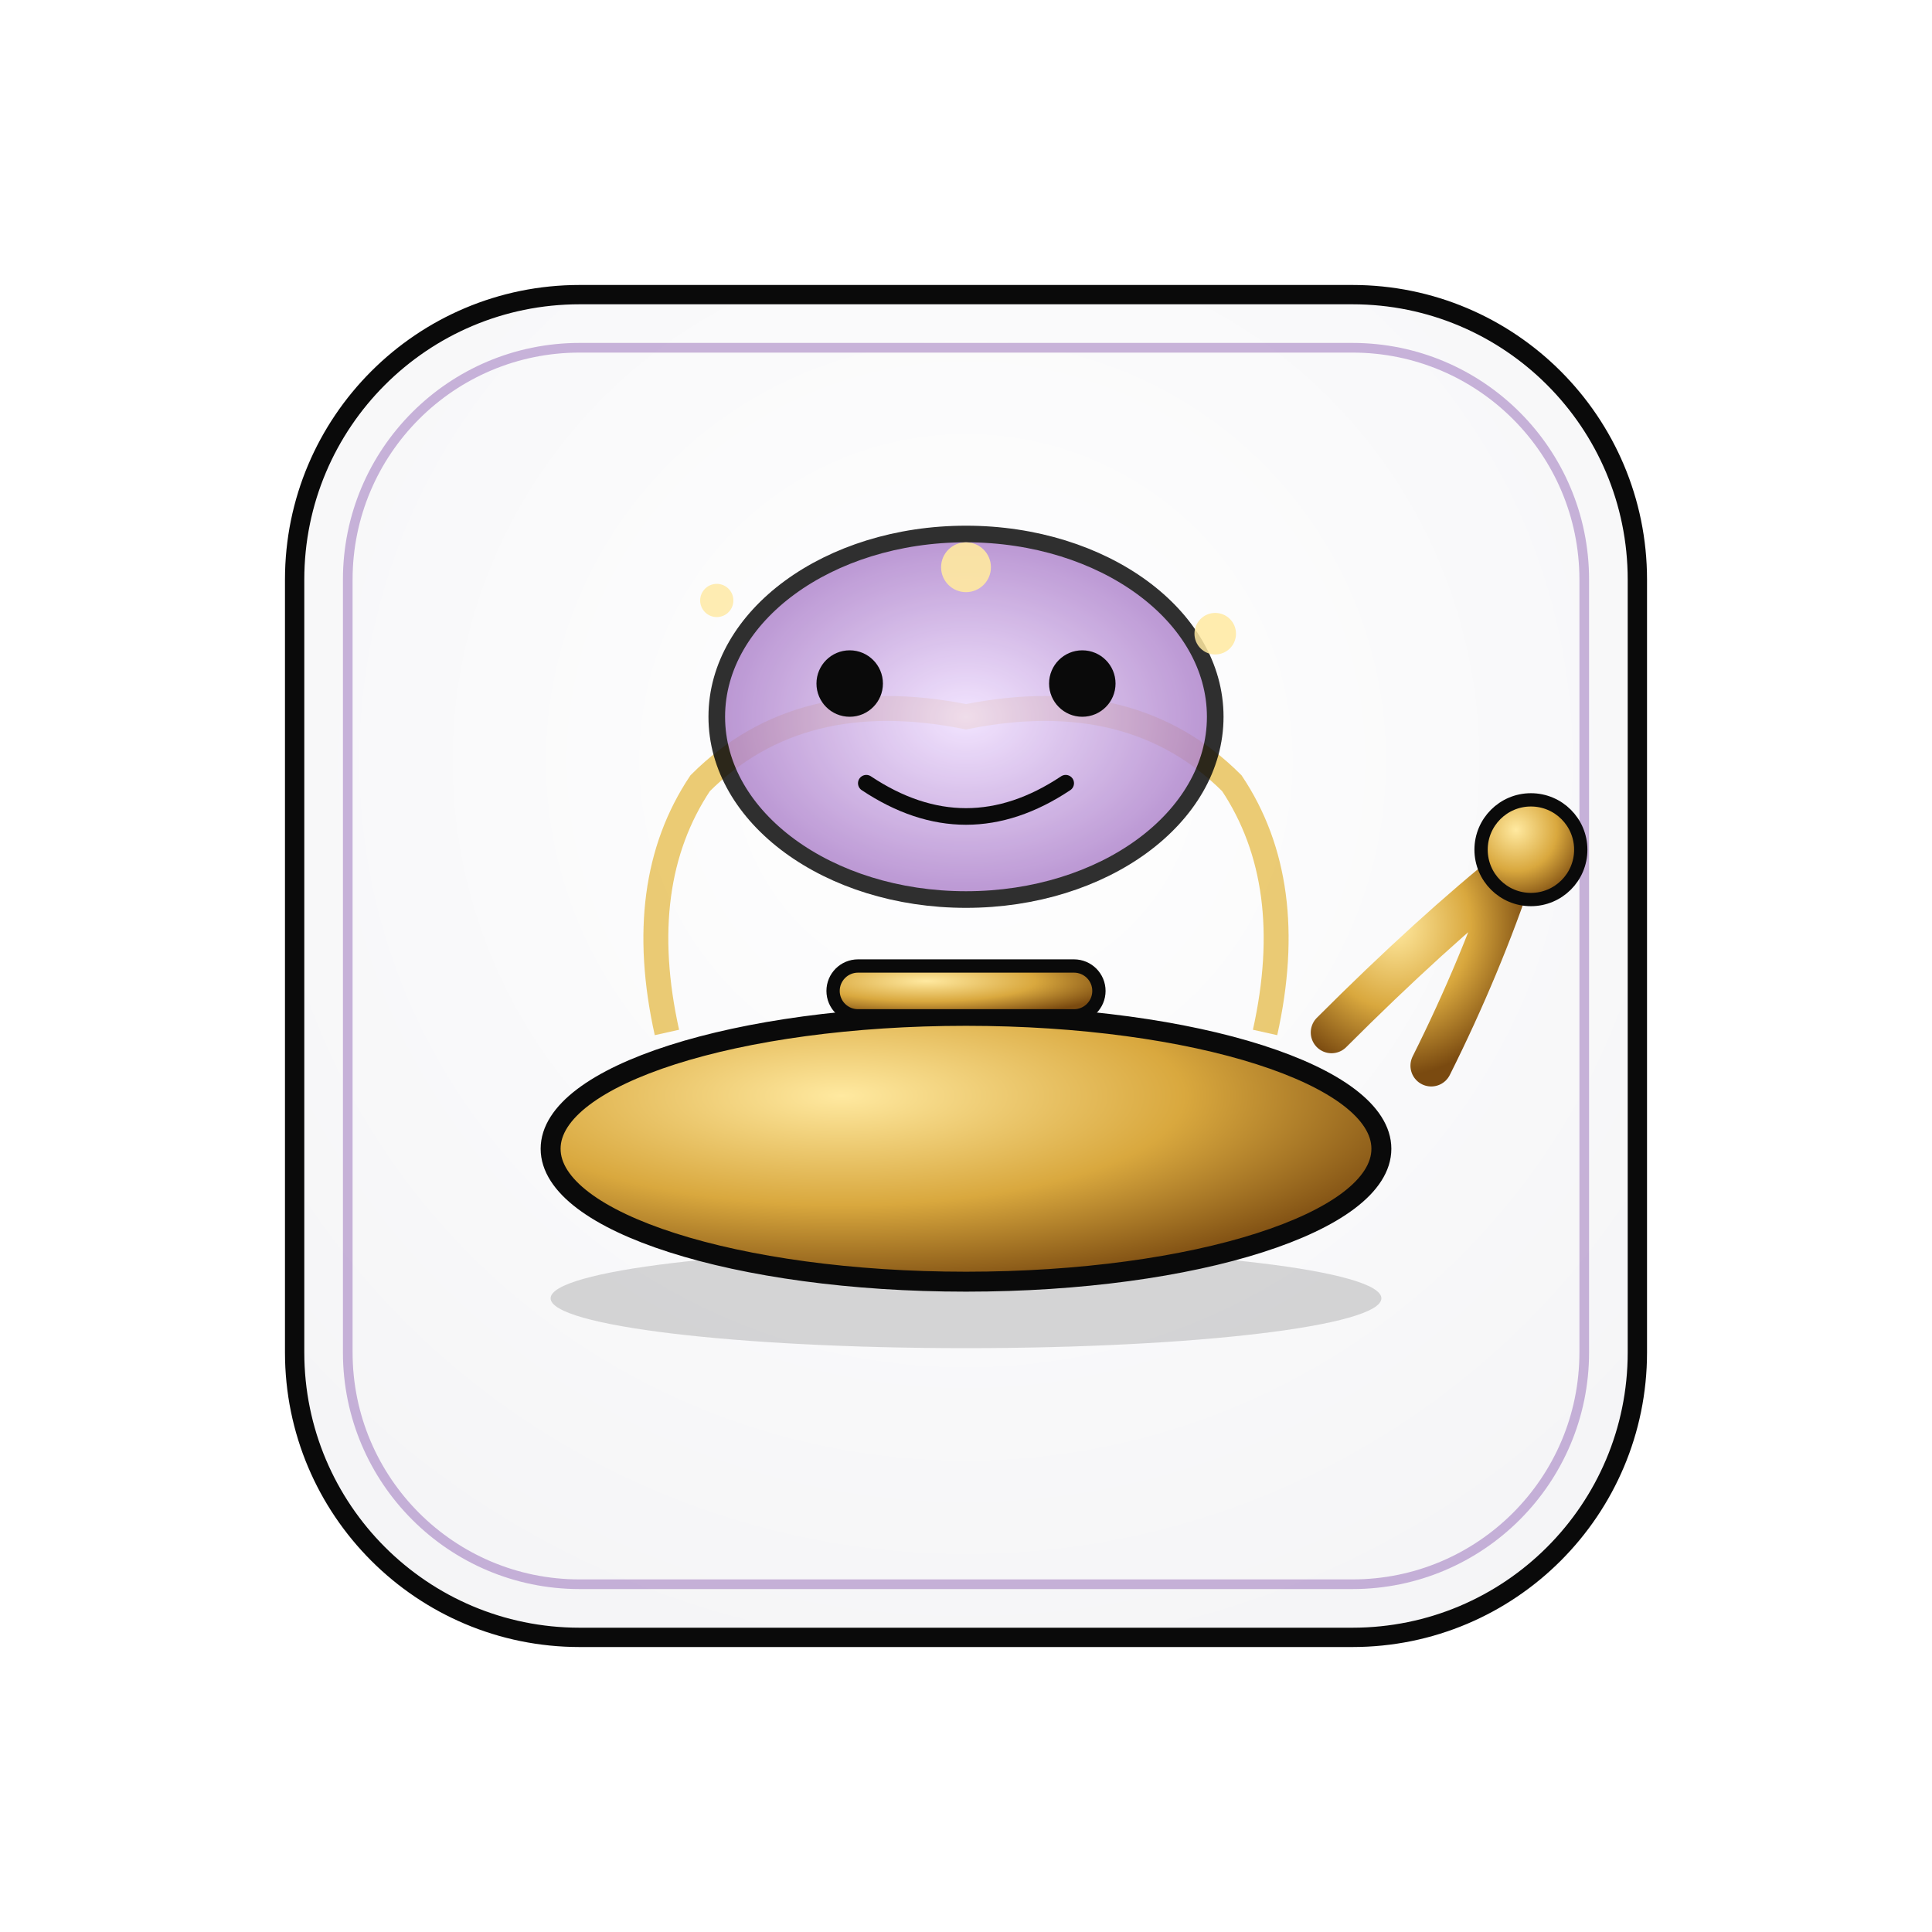
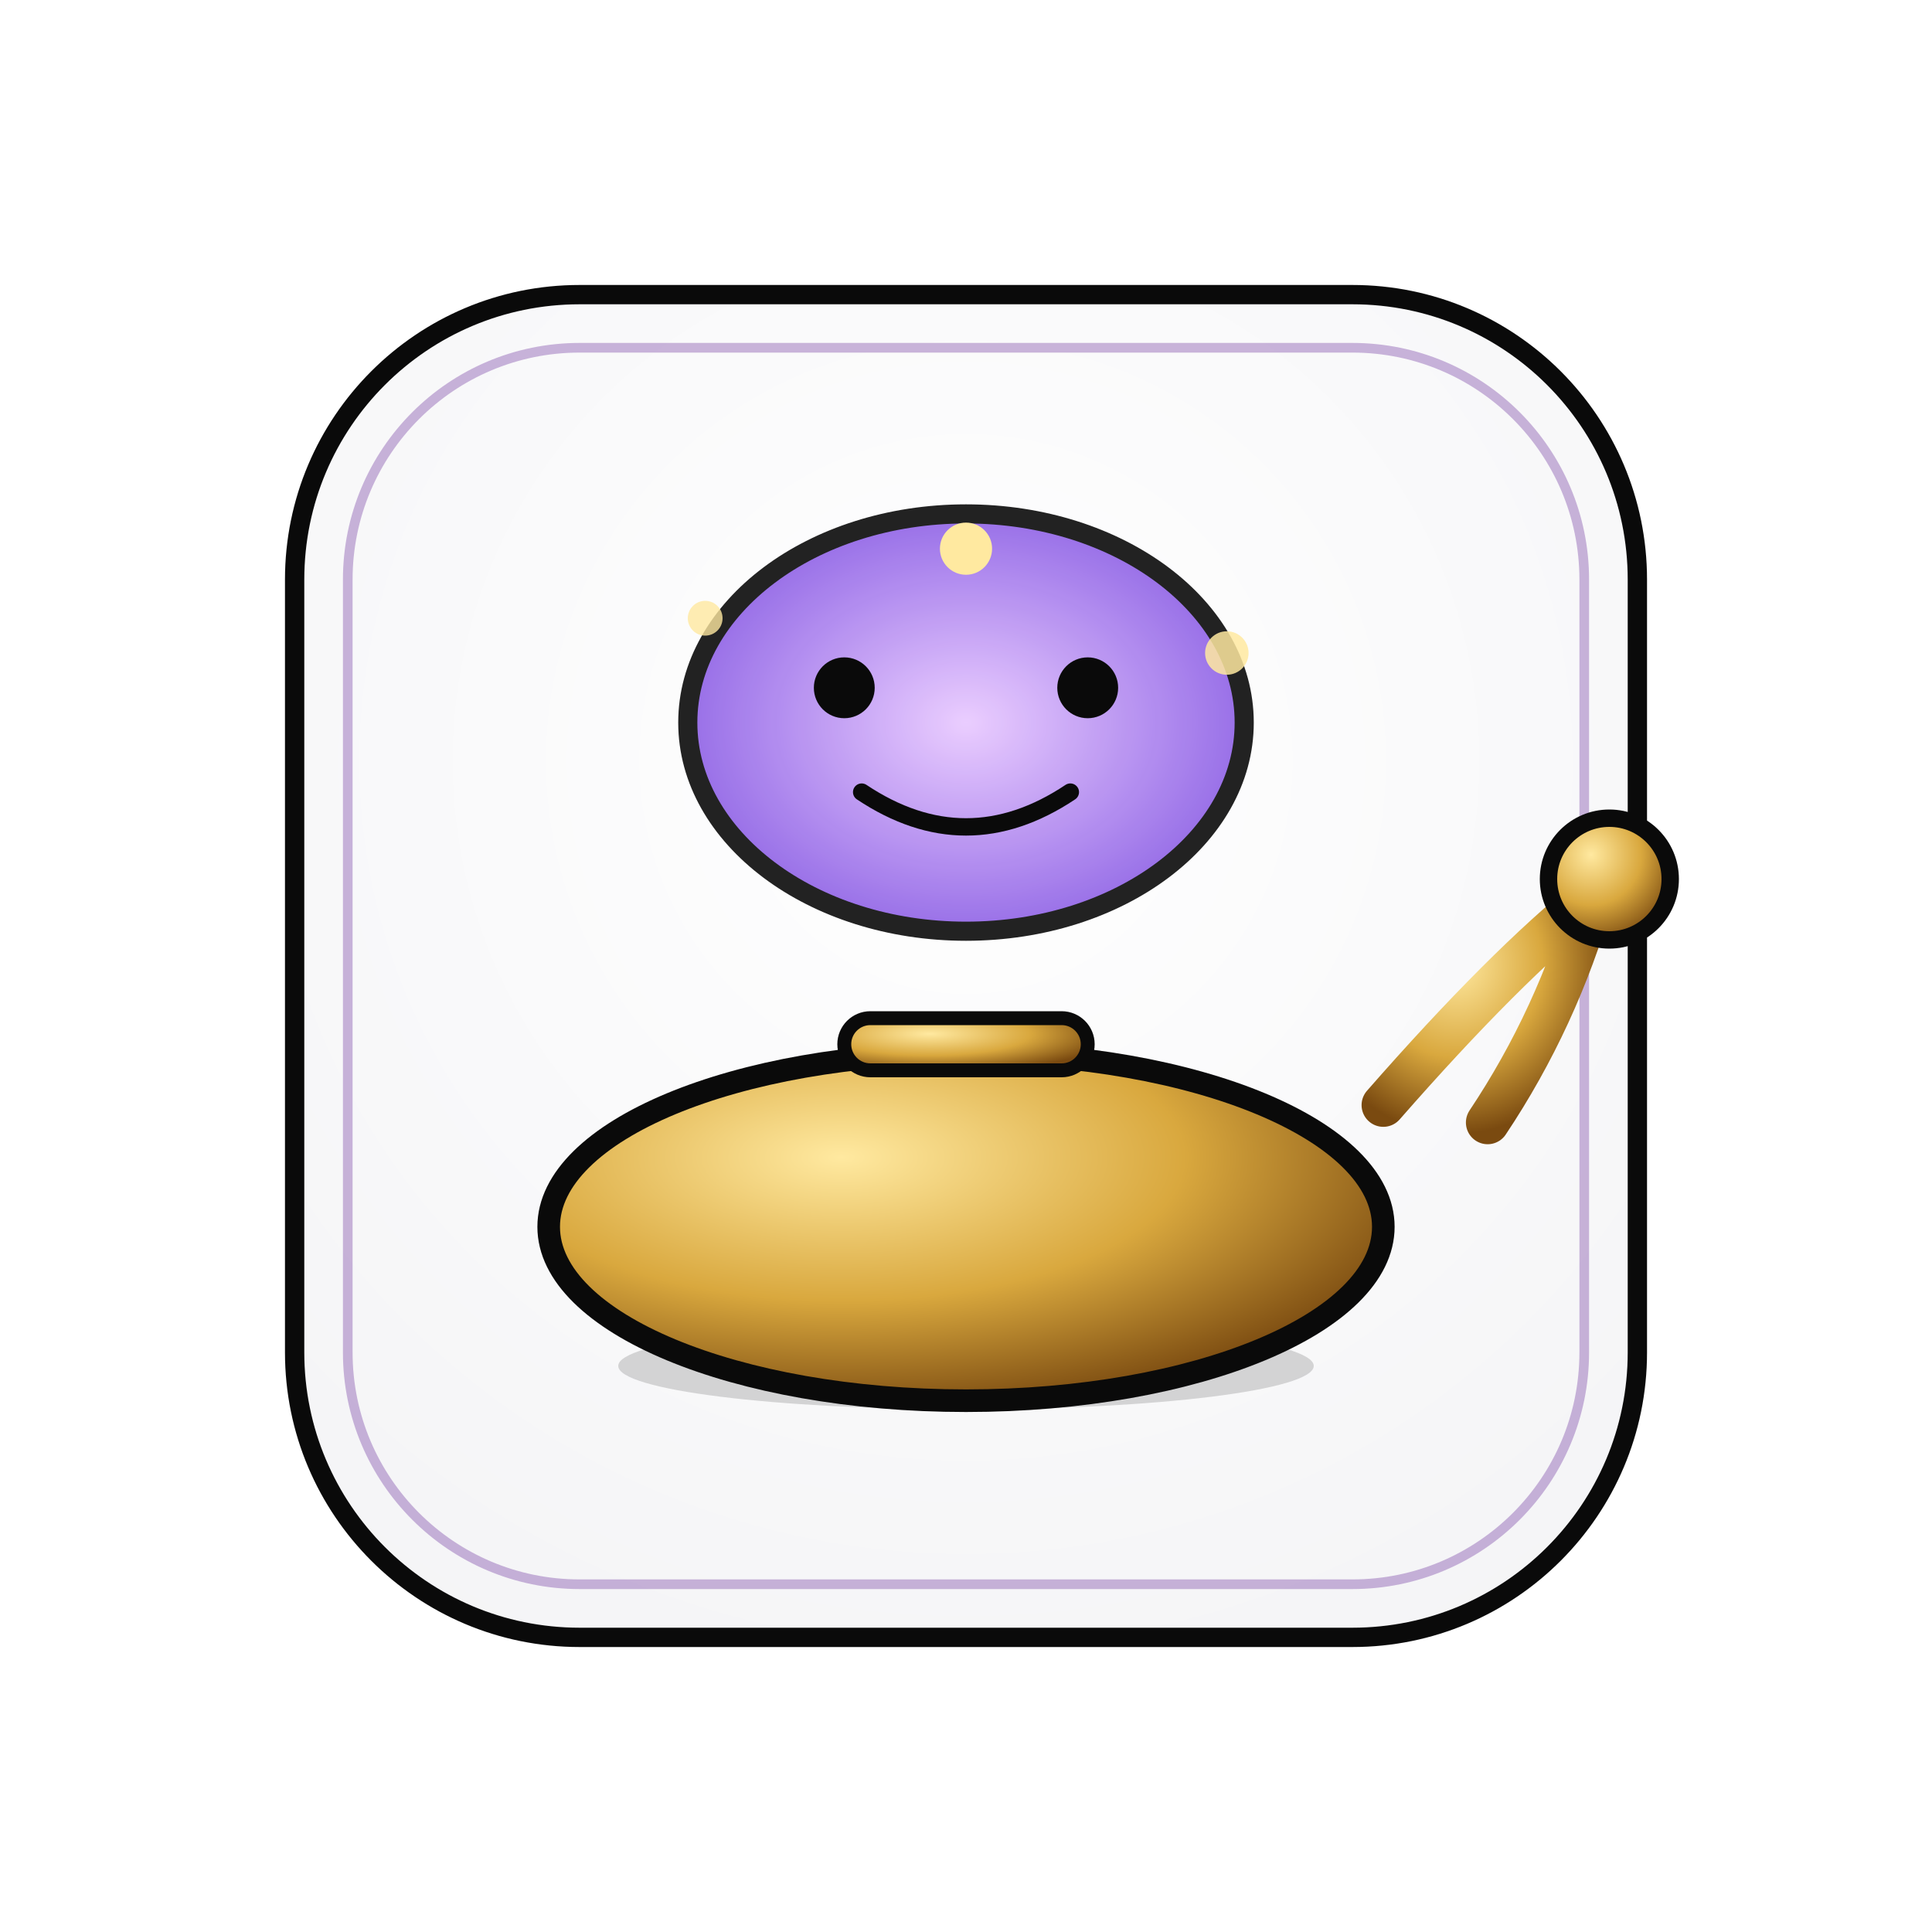
<svg xmlns="http://www.w3.org/2000/svg" viewBox="0 0 200 200" width="200" height="200">
  <defs>
    <radialGradient id="mg-bg" cx="50%" cy="35%" r="75%">
      <stop offset="0%" stop-color="#ffffff" />
      <stop offset="100%" stop-color="#f4f4f6" />
    </radialGradient>
-     <radialGradient id="mg-lamp2" cx="35%" cy="30%" r="75%">
+     <radialGradient id="mg-lamp" cx="35%" cy="30%" r="75%">
      <stop offset="0%" stop-color="#ffe9a0" />
      <stop offset="55%" stop-color="#d9a83e" />
      <stop offset="100%" stop-color="#7a4a10" />
    </radialGradient>
-     <radialGradient id="mg-genie2" cx="40%" cy="30%" r="75%">
-       <stop offset="0%" stop-color="#d8b0ff" />
-       <stop offset="55%" stop-color="#8a4ae0" />
-       <stop offset="100%" stop-color="#3a0a70" />
-     </radialGradient>
    <radialGradient id="mg-smoke" cx="50%" cy="50%" r="60%">
-       <stop offset="0%" stop-color="#f0e0ff" />
-       <stop offset="100%" stop-color="#a070c0" />
+       <stop offset="0%" stop-color="#e8c8ff" />
+       <stop offset="100%" stop-color="#7a4ae0" />
    </radialGradient>
  </defs>
  <rect x="30" y="30" width="140" height="140" rx="30" fill="url(#mg-bg)" />
  <rect x="30.5" y="30.5" width="139" height="139" rx="29.5" fill="none" stroke="#0a0a0a" stroke-width="2" />
  <rect x="36" y="36" width="128" height="128" rx="24" fill="none" stroke="rgba(106,47,154,.35)" stroke-width="1" />
-   <g transform="translate(100,100) scale(0.86) translate(-100,-100)">
-     <ellipse cx="100" cy="140" rx="50" ry="6" fill="#000" opacity=".15" />
-     <ellipse cx="100" cy="122" rx="50" ry="16" fill="url(#mg-lamp2)" stroke="#0a0a0a" stroke-width="2.4" />
-     <path d="M144 108 Q156 96 166 88 Q162 100 156 112" stroke="url(#mg-lamp2)" stroke-width="5" fill="none" stroke-linecap="round" />
-     <circle cx="168" cy="86" r="6" fill="url(#mg-lamp2)" stroke="#0a0a0a" stroke-width="1.6" />
-     <path d="M64 108 Q60 90 68 78 Q80 66 100 70 Q120 66 132 78 Q140 90 136 108" stroke="#e8c25c" stroke-width="3" fill="none" opacity=".85" />
-     <ellipse cx="100" cy="70" rx="30" ry="22" fill="url(#mg-smoke)" stroke="#0a0a0a" stroke-width="2" opacity=".85" />
-     <circle cx="86" cy="66" r="4" fill="#0a0a0a" />
-     <circle cx="114" cy="66" r="4" fill="#0a0a0a" />
-     <path d="M88 78 Q100 86 112 78" stroke="#0a0a0a" stroke-width="2" fill="none" stroke-linecap="round" />
-     <circle cx="100" cy="52" r="3" fill="#ffe9a0" opacity=".9" />
-     <circle cx="70" cy="56" r="2" fill="#ffe9a0" opacity=".8" />
-     <circle cx="130" cy="60" r="2.5" fill="#ffe9a0" opacity=".85" />
-     <rect x="84" y="100" width="32" height="6" rx="3" fill="url(#mg-lamp2)" stroke="#0a0a0a" stroke-width="1.6" />
+   <g transform="translate(100,100) scale(0.9) translate(-100,-100)">
+     <ellipse cx="100" cy="146" rx="40" ry="5" fill="#000" opacity=".15" />
+     <ellipse cx="100" cy="130" rx="48" ry="20" fill="url(#mg-lamp)" stroke="#0a0a0a" stroke-width="2.6" />
+     <path d="M148 116 Q162 100 172 92 Q168 106 160 118" stroke="url(#mg-lamp)" stroke-width="5" fill="none" stroke-linecap="round" />
+     <circle cx="174" cy="90" r="7" fill="url(#mg-lamp)" stroke="#0a0a0a" stroke-width="2" />
+     <ellipse cx="100" cy="72" rx="32" ry="24" fill="url(#mg-smoke)" stroke="#0a0a0a" stroke-width="2.2" opacity=".9" />
+     <circle cx="86" cy="68" r="3.5" fill="#0a0a0a" />
+     <circle cx="114" cy="68" r="3.5" fill="#0a0a0a" />
+     <path d="M88 80 Q100 88 112 80" stroke="#0a0a0a" stroke-width="2" fill="none" stroke-linecap="round" />
+     <circle cx="100" cy="52" r="3" fill="#ffe9a0" />
+     <circle cx="70" cy="60" r="2" fill="#ffe9a0" opacity=".8" />
+     <circle cx="130" cy="64" r="2.5" fill="#ffe9a0" opacity=".85" />
+     <rect x="86" y="106" width="28" height="6" rx="3" fill="url(#mg-lamp)" stroke="#0a0a0a" stroke-width="1.6" />
  </g>
</svg>
